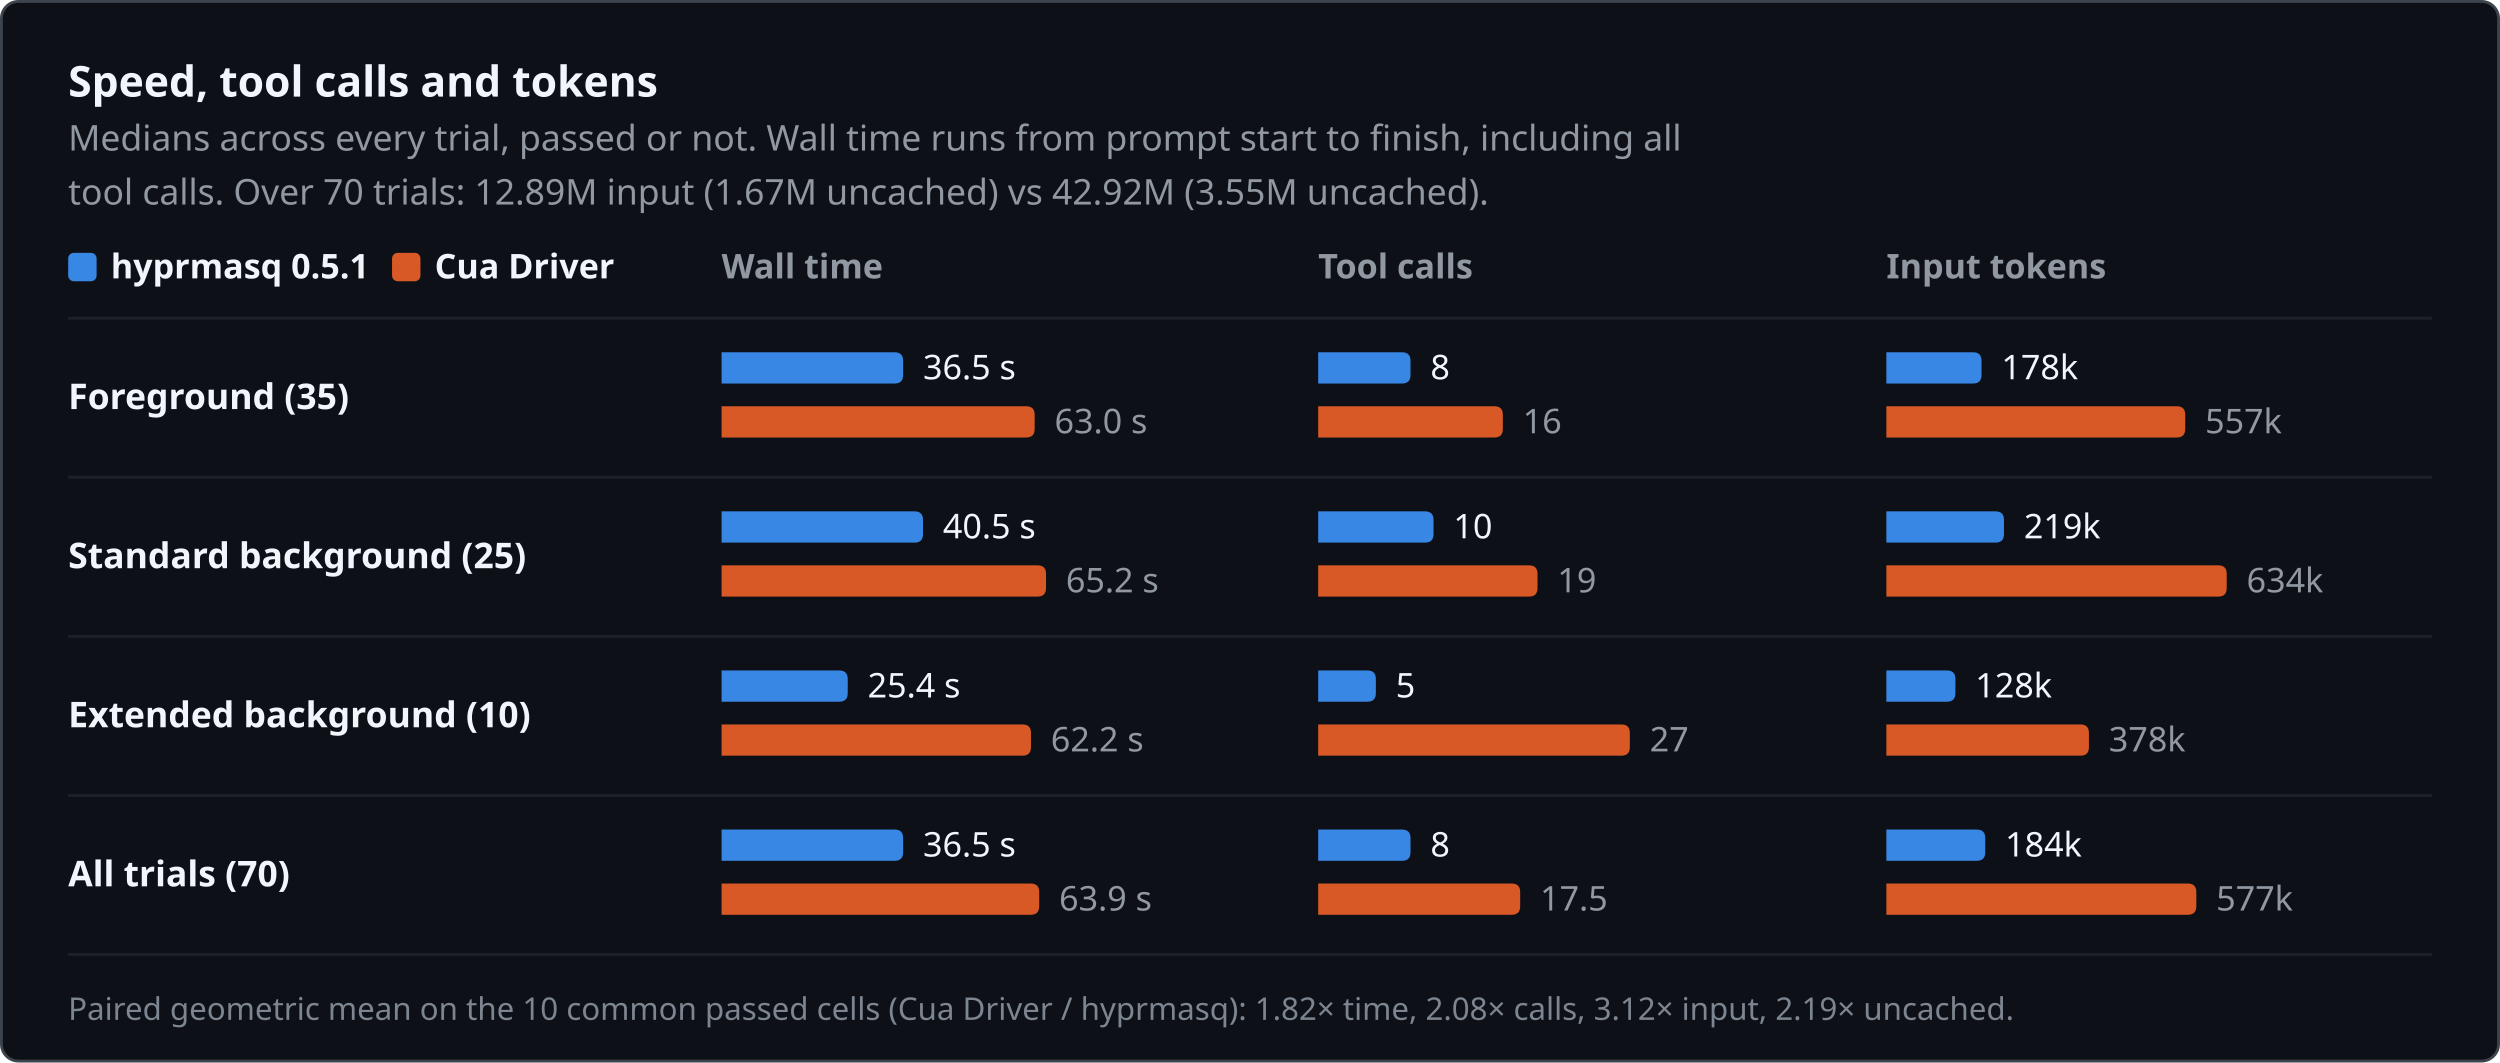
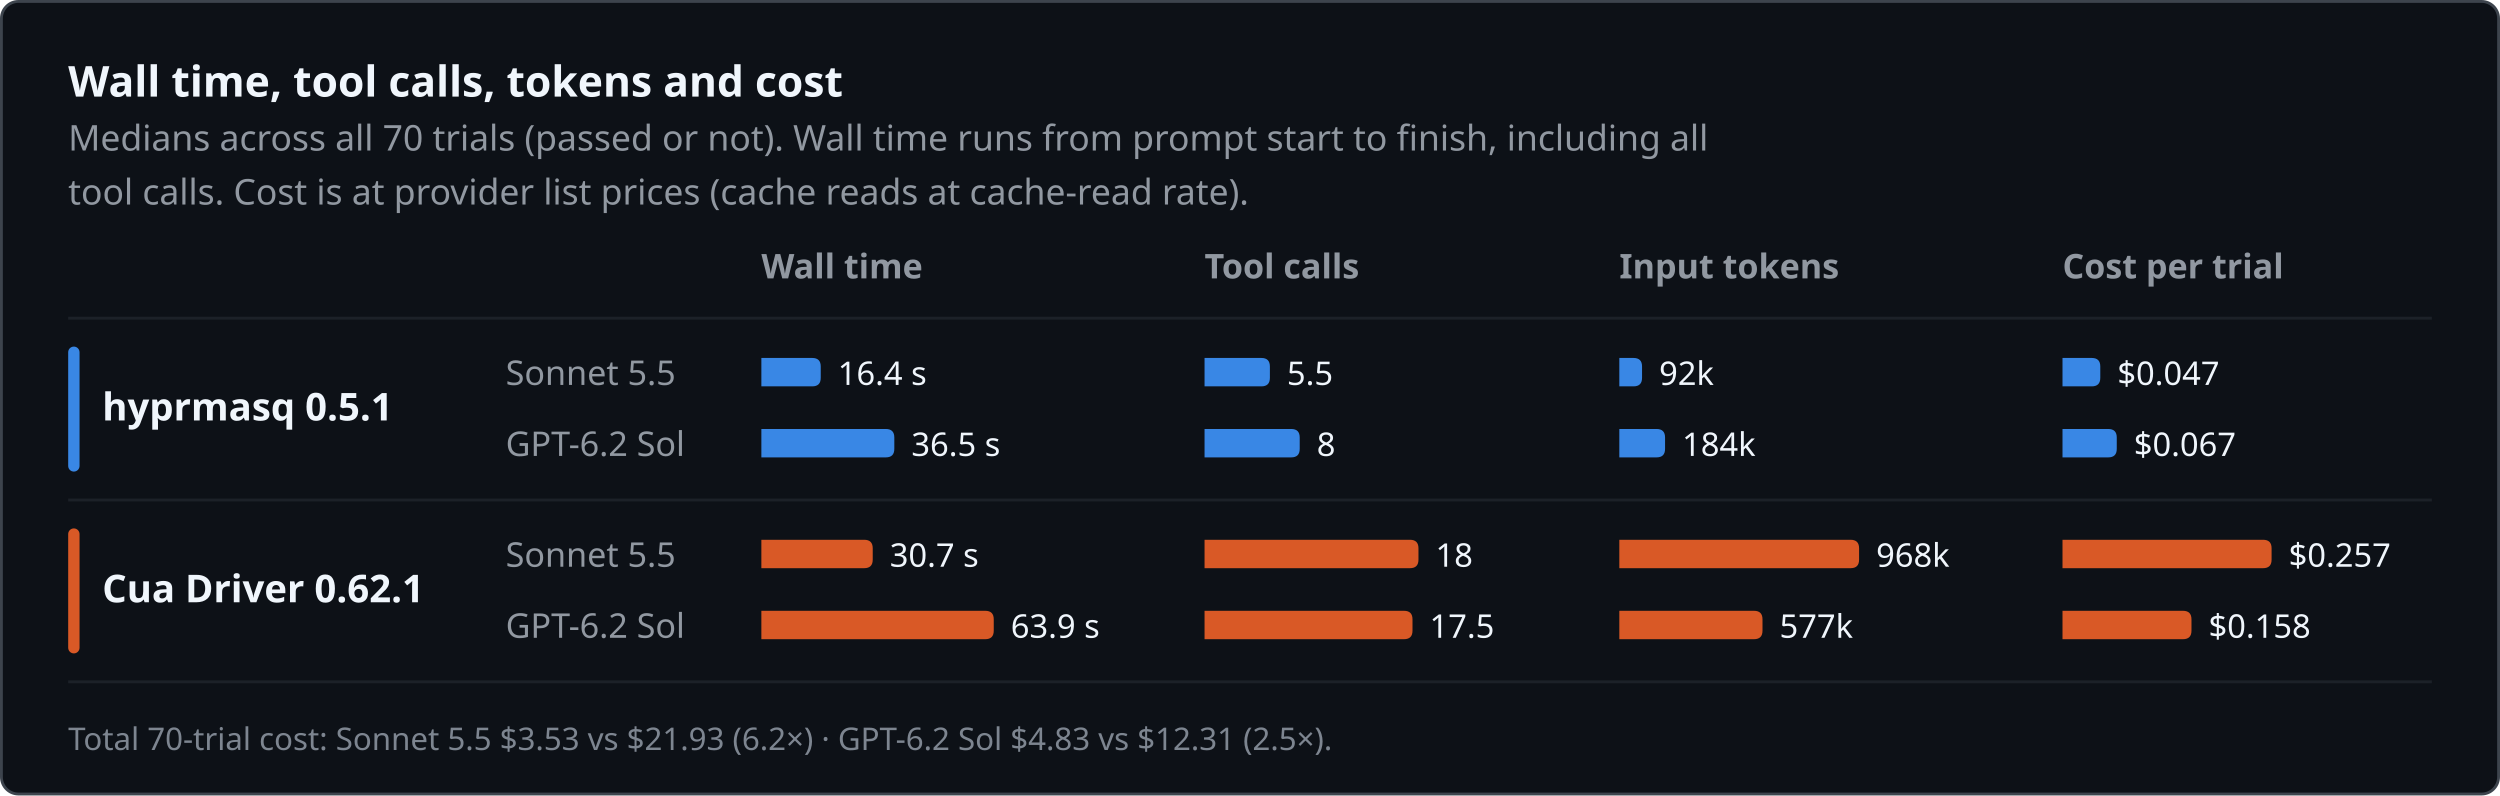
- <svg xmlns="http://www.w3.org/2000/svg" width="880" height="374" viewBox="0 0 880 374" role="img" aria-label="Median wall time, tool calls and input tokens per trial for hyprmasq 0.5.1 and Cua Driver 0.62.1 across foreground, standard background, extended background and all 70 trials.">
+ <svg xmlns="http://www.w3.org/2000/svg" width="880" height="280" viewBox="0 0 880 280" role="img" aria-label="Median wall time, tool calls, input tokens and list-price cost per trial across all 70 trials for hyprmasq 0.5.1 and Cua Driver 0.62.1 with Claude Sonnet 5.5 and GPT-6.2 Sol.">
  <style>text{font-family:-apple-system, BlinkMacSystemFont, "Segoe UI", "Noto Sans", Helvetica, Arial, sans-serif;font-variant-numeric:tabular-nums}.t{fill:#f0f6fc}.t2{fill:#9198a1}.m{fill:#7d8590}.bg{fill:#0d1117;stroke:#3d444d}.grid{stroke:#1c2128;stroke-width:1}.axis{stroke:#3d444d;stroke-width:1}.out{fill:#454c56}.pass{fill:#3fb950}.dot0{fill:#3987e5;stroke:#0d1117;stroke-width:1.5}.dot1{fill:#d95926;stroke:#0d1117;stroke-width:1.5}.ring1{fill:#0d1117;stroke:#d95926;stroke-width:1.75}.dot{fill:#d1d7e0;stroke:#0d1117;stroke-width:1.5}.whisker{stroke:#f0f6fc;stroke-width:1.5}.range{stroke:#3d444d;stroke-width:1.5}.s0{fill:#3987e5}.s1{fill:#d95926}.s6{fill:#9085e9}.s7{fill:#e66767}</style>
-   <rect x="0.5" y="0.5" width="879" height="373" rx="6" class="bg" />
-   <text x="24" y="34" class="t" font-size="15" font-weight="600">Speed, tool calls and tokens</text>
-   <text x="24" y="53" class="t2" font-size="12.5">Medians across every trial, passed or not. Wall time runs from prompt start to finish, including all</text>
-   <text x="24" y="72" class="t2" font-size="12.5">tool calls. Over 70 trials: 12.89M input (1.67M uncached) vs 42.92M (3.55M uncached).</text>
-   <rect x="24" y="89" width="10" height="10" class="s0" rx="2" />
-   <text x="39" y="98" class="t" font-size="12" font-weight="600">hyprmasq 0.5.1</text>
-   <rect x="138" y="89" width="10" height="10" class="s1" rx="2" />
-   <text x="153" y="98" class="t" font-size="12" font-weight="600">Cua Driver</text>
-   <text x="254" y="98" class="t2" font-size="12" font-weight="600">Wall time</text>
-   <text x="464" y="98" class="t2" font-size="12" font-weight="600">Tool calls</text>
-   <text x="664" y="98" class="t2" font-size="12" font-weight="600">Input tokens</text>
+   <rect x="0.5" y="0.5" width="879" height="279" rx="6" class="bg" />
+   <text x="24" y="34" class="t" font-size="15" font-weight="600">Wall time, tool calls, tokens and cost</text>
+   <text x="24" y="53" class="t2" font-size="12.5">Medians across all 70 trials (passed or not). Wall time runs from prompt start to finish, including all</text>
+   <text x="24" y="72" class="t2" font-size="12.5">tool calls. Cost is at provider list prices (cache reads at cache-read rate).</text>
+   <text x="268" y="98" class="t2" font-size="12" font-weight="600">Wall time</text>
+   <text x="424" y="98" class="t2" font-size="12" font-weight="600">Tool calls</text>
+   <text x="570" y="98" class="t2" font-size="12" font-weight="600">Input tokens</text>
+   <text x="726" y="98" class="t2" font-size="12" font-weight="600">Cost per trial</text>
  <line x1="24" y1="112" x2="856" y2="112" class="grid" />
-   <text x="24" y="144" class="t" font-size="12.5" font-weight="600">Foreground (35)</text>
-   <path d="M254 124H314.9Q317.9 124 317.9 127V132Q317.9 135 314.9 135H254Z" class="s0" />
-   <text x="324.9" y="133.5" class="t" font-size="12">36.5 s</text>
-   <path d="M254 143H361.2Q364.2 143 364.2 146V151Q364.2 154 361.2 154H254Z" class="s1" />
-   <text x="371.2" y="152.5" class="t2" font-size="12">63.0 s</text>
-   <path d="M464 124H493.5Q496.5 124 496.5 127V132Q496.5 135 493.5 135H464Z" class="s0" />
-   <text x="503.5" y="133.5" class="t" font-size="12">8</text>
-   <path d="M464 143H526Q529 143 529 146V151Q529 154 526 154H464Z" class="s1" />
-   <text x="536" y="152.5" class="t2" font-size="12">16</text>
-   <path d="M664 124H694.5Q697.5 124 697.5 127V132Q697.5 135 694.5 135H664Z" class="s0" />
-   <text x="704.5" y="133.5" class="t" font-size="12">178k</text>
-   <path d="M664 143H766.2Q769.2 143 769.2 146V151Q769.2 154 766.2 154H664Z" class="s1" />
-   <text x="776.2" y="152.5" class="t2" font-size="12">557k</text>
-   <line x1="24" y1="168" x2="856" y2="168" class="grid" />
-   <text x="24" y="200" class="t" font-size="12.5" font-weight="600">Standard background (25)</text>
-   <path d="M254 180H321.9Q324.9 180 324.9 183V188Q324.9 191 321.9 191H254Z" class="s0" />
-   <text x="331.9" y="189.5" class="t" font-size="12">40.5 s</text>
-   <path d="M254 199H365.2Q368.2 199 368.2 202V207Q368.2 210 365.2 210H254Z" class="s1" />
-   <text x="375.2" y="208.5" class="t2" font-size="12">65.2 s</text>
-   <path d="M464 180H501.6Q504.6 180 504.6 183V188Q504.6 191 501.6 191H464Z" class="s0" />
-   <text x="511.6" y="189.5" class="t" font-size="12">10</text>
-   <path d="M464 199H538.2Q541.2 199 541.2 202V207Q541.2 210 538.2 210H464Z" class="s1" />
-   <text x="548.2" y="208.5" class="t2" font-size="12">19</text>
-   <path d="M664 180H702.4Q705.4 180 705.4 183V188Q705.4 191 702.4 191H664Z" class="s0" />
-   <text x="712.4" y="189.5" class="t" font-size="12">219k</text>
-   <path d="M664 199H780.8Q783.8 199 783.8 202V207Q783.8 210 780.8 210H664Z" class="s1" />
-   <text x="790.8" y="208.5" class="t2" font-size="12">634k</text>
-   <line x1="24" y1="224" x2="856" y2="224" class="grid" />
-   <text x="24" y="256" class="t" font-size="12.5" font-weight="600">Extended background (10)</text>
-   <path d="M254 236H295.4Q298.4 236 298.4 239V244Q298.4 247 295.4 247H254Z" class="s0" />
-   <text x="305.4" y="245.5" class="t" font-size="12">25.4 s</text>
-   <path d="M254 255H359.9Q362.9 255 362.9 258V263Q362.9 266 359.9 266H254Z" class="s1" />
-   <text x="369.9" y="264.5" class="t2" font-size="12">62.2 s</text>
-   <path d="M464 236H481.3Q484.3 236 484.3 239V244Q484.3 247 481.3 247H464Z" class="s0" />
-   <text x="491.3" y="245.5" class="t" font-size="12">5</text>
-   <path d="M464 255H570.7Q573.7 255 573.7 258V263Q573.7 266 570.7 266H464Z" class="s1" />
-   <text x="580.7" y="264.5" class="t2" font-size="12">27</text>
-   <path d="M664 236H685.3Q688.3 236 688.3 239V244Q688.3 247 685.3 247H664Z" class="s0" />
-   <text x="695.3" y="245.5" class="t" font-size="12">128k</text>
-   <path d="M664 255H732.3Q735.3 255 735.3 258V263Q735.3 266 732.3 266H664Z" class="s1" />
-   <text x="742.3" y="264.5" class="t2" font-size="12">378k</text>
-   <line x1="24" y1="280" x2="856" y2="280" class="grid" />
-   <text x="24" y="312" class="t" font-size="12.5" font-weight="600">All trials (70)</text>
-   <path d="M254 292H314.9Q317.9 292 317.9 295V300Q317.9 303 314.9 303H254Z" class="s0" />
-   <text x="324.9" y="301.5" class="t" font-size="12">36.5 s</text>
-   <path d="M254 311H362.8Q365.8 311 365.8 314V319Q365.8 322 362.8 322H254Z" class="s1" />
-   <text x="372.8" y="320.5" class="t2" font-size="12">63.9 s</text>
-   <path d="M464 292H493.5Q496.5 292 496.5 295V300Q496.5 303 493.5 303H464Z" class="s0" />
-   <text x="503.5" y="301.5" class="t" font-size="12">8</text>
-   <path d="M464 311H532.1Q535.1 311 535.1 314V319Q535.1 322 532.1 322H464Z" class="s1" />
-   <text x="542.1" y="320.5" class="t2" font-size="12">17.5</text>
-   <path d="M664 292H695.8Q698.8 292 698.8 295V300Q698.8 303 695.8 303H664Z" class="s0" />
-   <text x="705.8" y="301.5" class="t" font-size="12">184k</text>
-   <path d="M664 311H770.1Q773.1 311 773.1 314V319Q773.1 322 770.1 322H664Z" class="s1" />
-   <text x="780.1" y="320.5" class="t2" font-size="12">577k</text>
-   <line x1="24" y1="336" x2="856" y2="336" class="grid" />
-   <text x="24" y="359" class="m" font-size="11">Paired geometric mean on the 10 common passed cells (Cua Driver / hyprmasq): 1.82× time, 2.08× calls, 3.12× input, 2.19× uncached.</text>
+   <rect x="24" y="122" width="4" height="44" class="s0" rx="2" />
+   <text x="36" y="148" class="t" font-size="13.5" font-weight="600">hyprmasq 0.5.1</text>
+   <text x="178" y="135.5" class="t2" font-size="12">Sonnet 5.5</text>
+   <path d="M268 126H285.9Q288.9 126 288.9 129V133Q288.9 136 285.9 136H268Z" class="s0" />
+   <text x="294.9" y="135.5" class="t" font-size="11.5">16.4 s</text>
+   <path d="M424 126H444Q447 126 447 129V133Q447 136 444 136H424Z" class="s0" />
+   <text x="453" y="135.5" class="t" font-size="11.5">5.5</text>
+   <path d="M570 126H575Q578 126 578 129V133Q578 136 575 136H570Z" class="s0" />
+   <text x="584" y="135.5" class="t" font-size="11.5">92k</text>
+   <path d="M726 126H736.3Q739.3 126 739.3 129V133Q739.3 136 736.3 136H726Z" class="s0" />
+   <text x="745.3" y="135.5" class="t" font-size="11.5">$0.047</text>
+   <text x="178" y="160.5" class="t2" font-size="12">GPT-6.2 Sol</text>
+   <path d="M268 151H311.8Q314.8 151 314.8 154V158Q314.8 161 311.8 161H268Z" class="s0" />
+   <text x="320.8" y="160.5" class="t" font-size="11.5">36.5 s</text>
+   <path d="M424 151H454.5Q457.5 151 457.5 154V158Q457.5 161 454.5 161H424Z" class="s0" />
+   <text x="463.5" y="160.5" class="t" font-size="11.5">8</text>
+   <path d="M570 151H583.1Q586.1 151 586.1 154V158Q586.1 161 583.1 161H570Z" class="s0" />
+   <text x="592.1" y="160.5" class="t" font-size="11.5">184k</text>
+   <path d="M726 151H742.1Q745.1 151 745.1 154V158Q745.1 161 742.1 161H726Z" class="s0" />
+   <text x="751.1" y="160.5" class="t" font-size="11.5">$0.067</text>
+   <line x1="24" y1="176" x2="856" y2="176" class="grid" />
+   <rect x="24" y="186" width="4" height="44" class="s1" rx="2" />
+   <text x="36" y="212" class="t" font-size="13.5" font-weight="600">Cua Driver 0.62.1</text>
+   <text x="178" y="199.5" class="t2" font-size="12">Sonnet 5.5</text>
+   <path d="M268 190H304.2Q307.2 190 307.2 193V197Q307.2 200 304.2 200H268Z" class="s1" />
+   <text x="313.2" y="199.5" class="t" font-size="11.5">30.7 s</text>
+   <path d="M424 190H496.3Q499.3 190 499.3 193V197Q499.3 200 496.3 200H424Z" class="s1" />
+   <text x="505.3" y="199.5" class="t" font-size="11.5">18</text>
+   <path d="M570 190H651.4Q654.4 190 654.4 193V197Q654.4 200 651.4 200H570Z" class="s1" />
+   <text x="660.4" y="199.5" class="t" font-size="11.5">968k</text>
+   <path d="M726 190H796.6Q799.6 190 799.6 193V197Q799.6 200 796.6 200H726Z" class="s1" />
+   <text x="805.6" y="199.5" class="t" font-size="11.5">$0.257</text>
+   <text x="178" y="224.5" class="t2" font-size="12">GPT-6.2 Sol</text>
+   <path d="M268 215H346.8Q349.8 215 349.8 218V222Q349.8 225 346.8 225H268Z" class="s1" />
+   <text x="355.8" y="224.5" class="t" font-size="11.5">63.9 s</text>
+   <path d="M424 215H494.2Q497.2 215 497.2 218V222Q497.2 225 494.2 225H424Z" class="s1" />
+   <text x="503.2" y="224.5" class="t" font-size="11.5">17.5</text>
+   <path d="M570 215H617.4Q620.4 215 620.4 218V222Q620.4 225 617.4 225H570Z" class="s1" />
+   <text x="626.4" y="224.5" class="t" font-size="11.5">577k</text>
+   <path d="M726 215H768.4Q771.4 215 771.4 218V222Q771.4 225 768.4 225H726Z" class="s1" />
+   <text x="777.4" y="224.5" class="t" font-size="11.5">$0.158</text>
+   <line x1="24" y1="240" x2="856" y2="240" class="grid" />
+   <text x="24" y="264" class="m" font-size="11">Total 70-trial cost: Sonnet 5.5 $3.53 vs $21.93 (6.2×) · GPT-6.2 Sol $4.83 vs $12.31 (2.5×).</text>
</svg>
